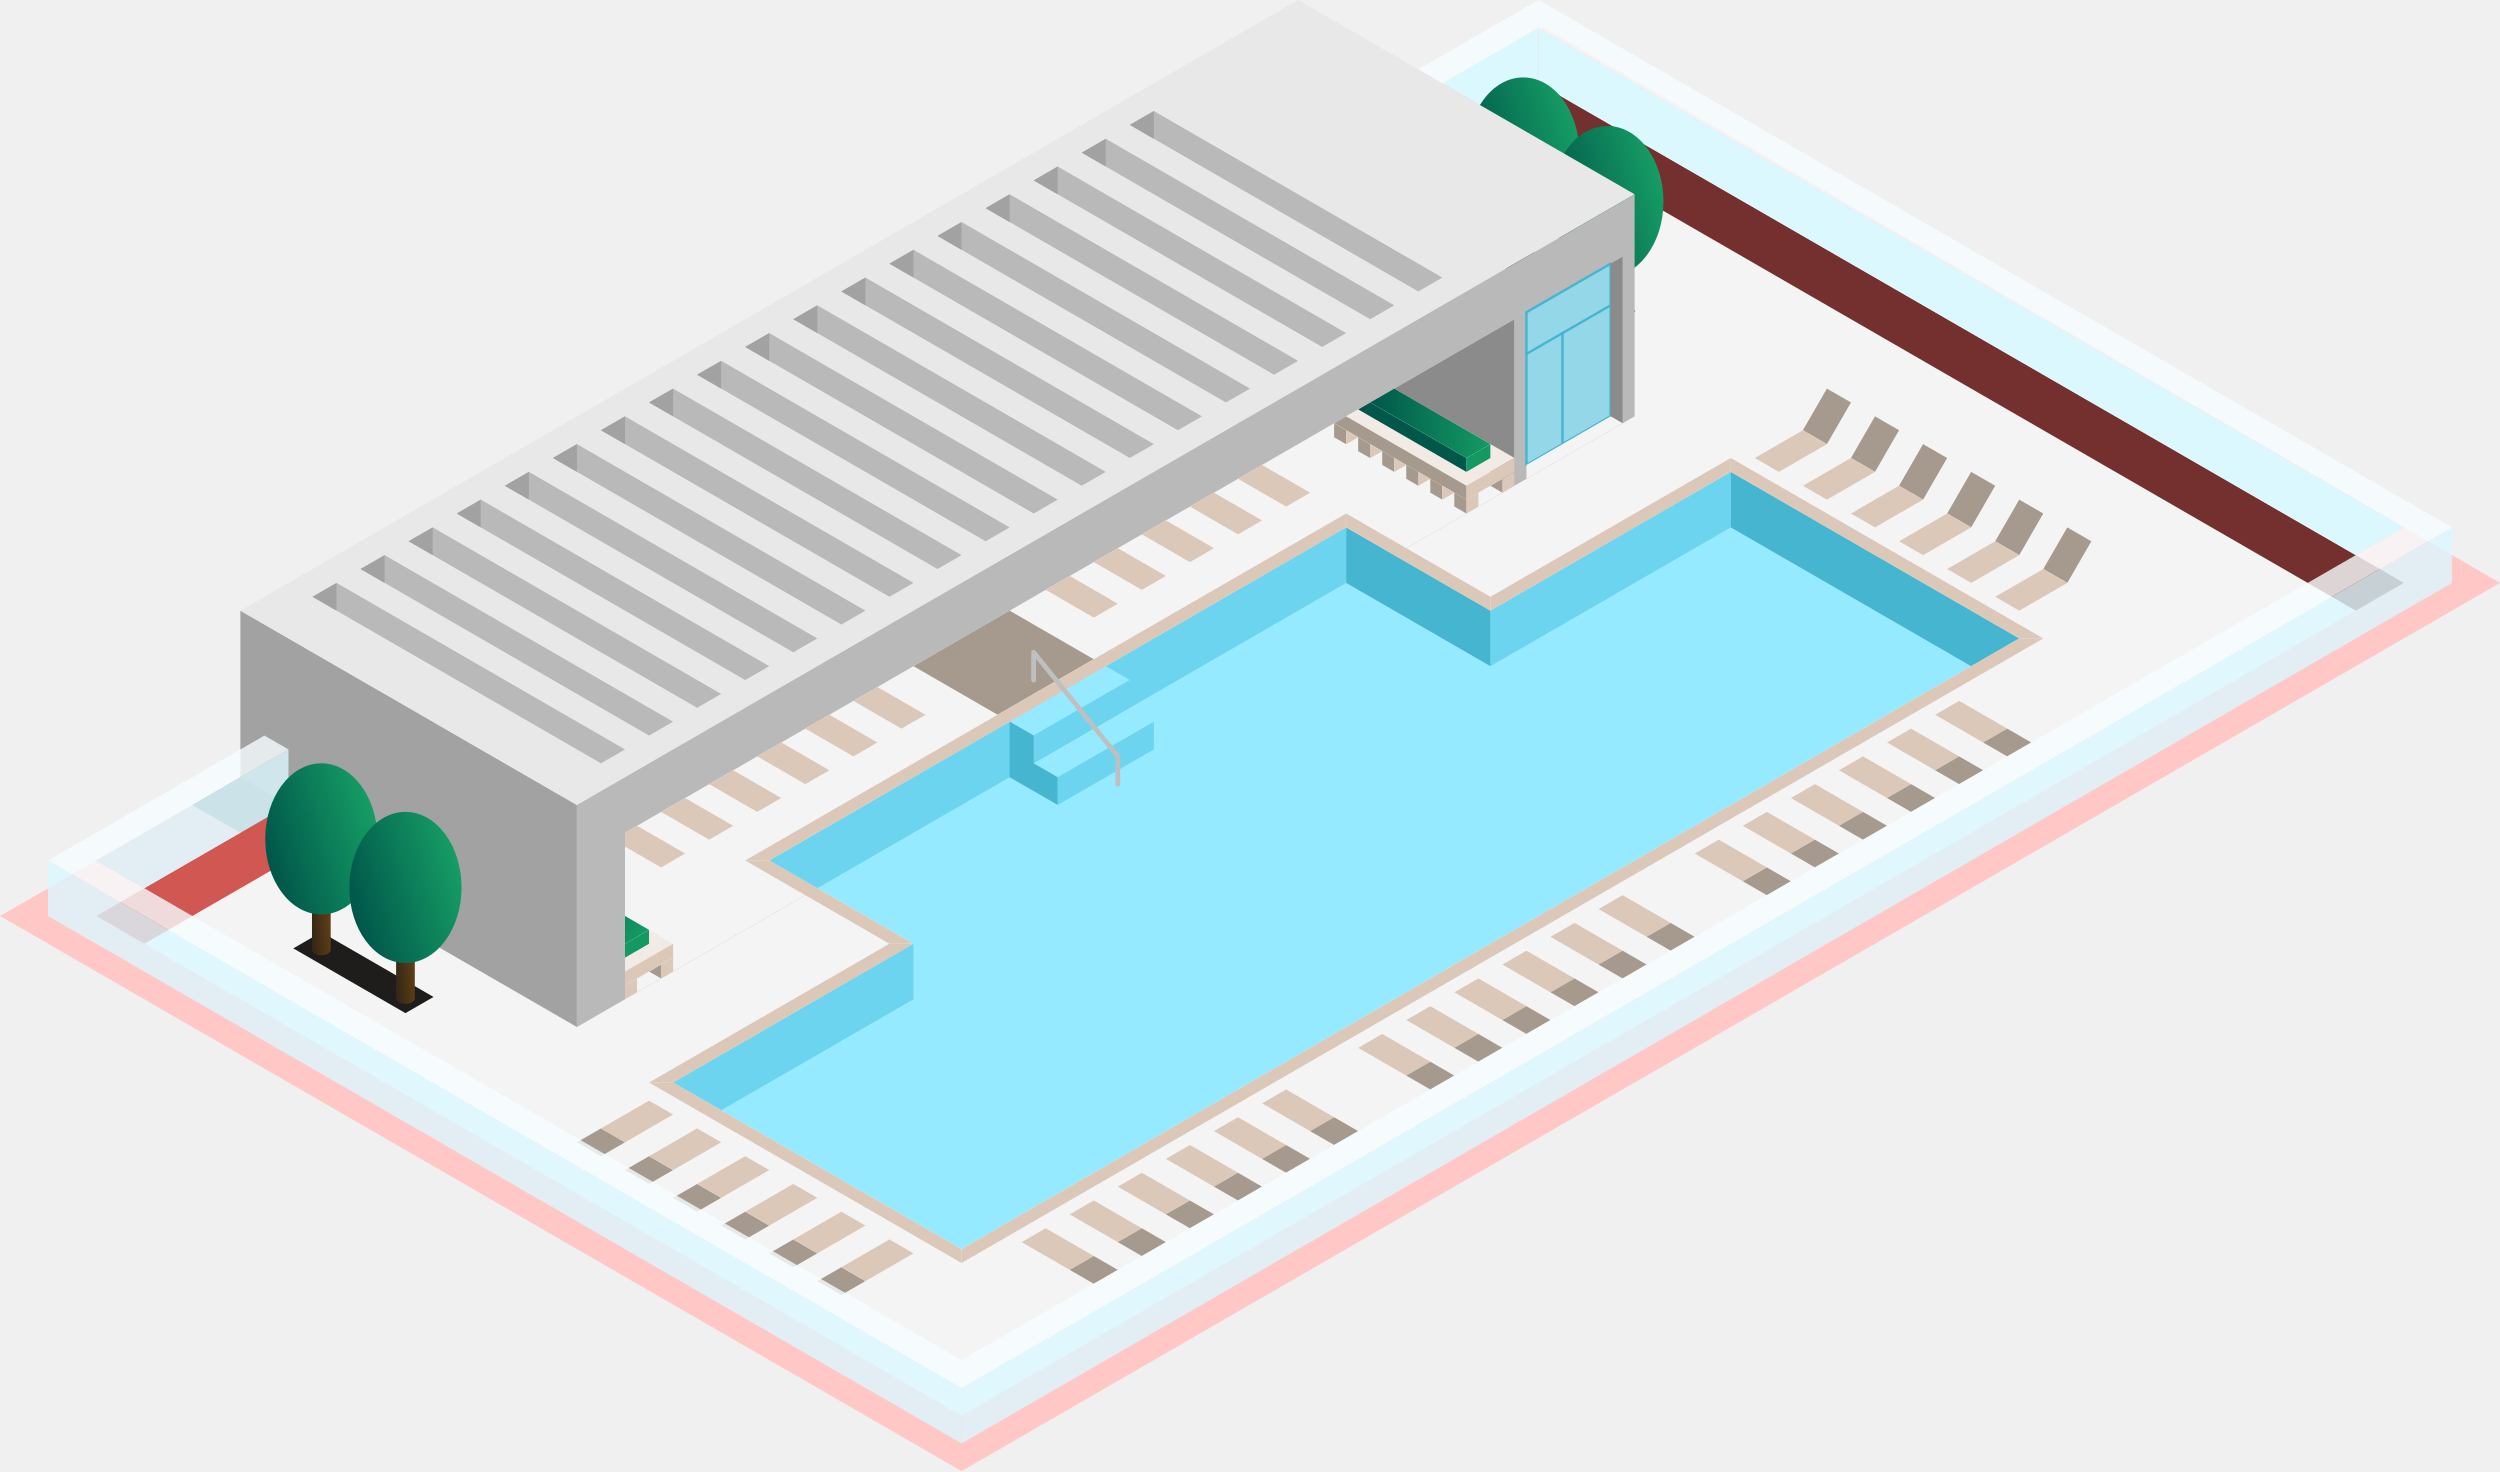
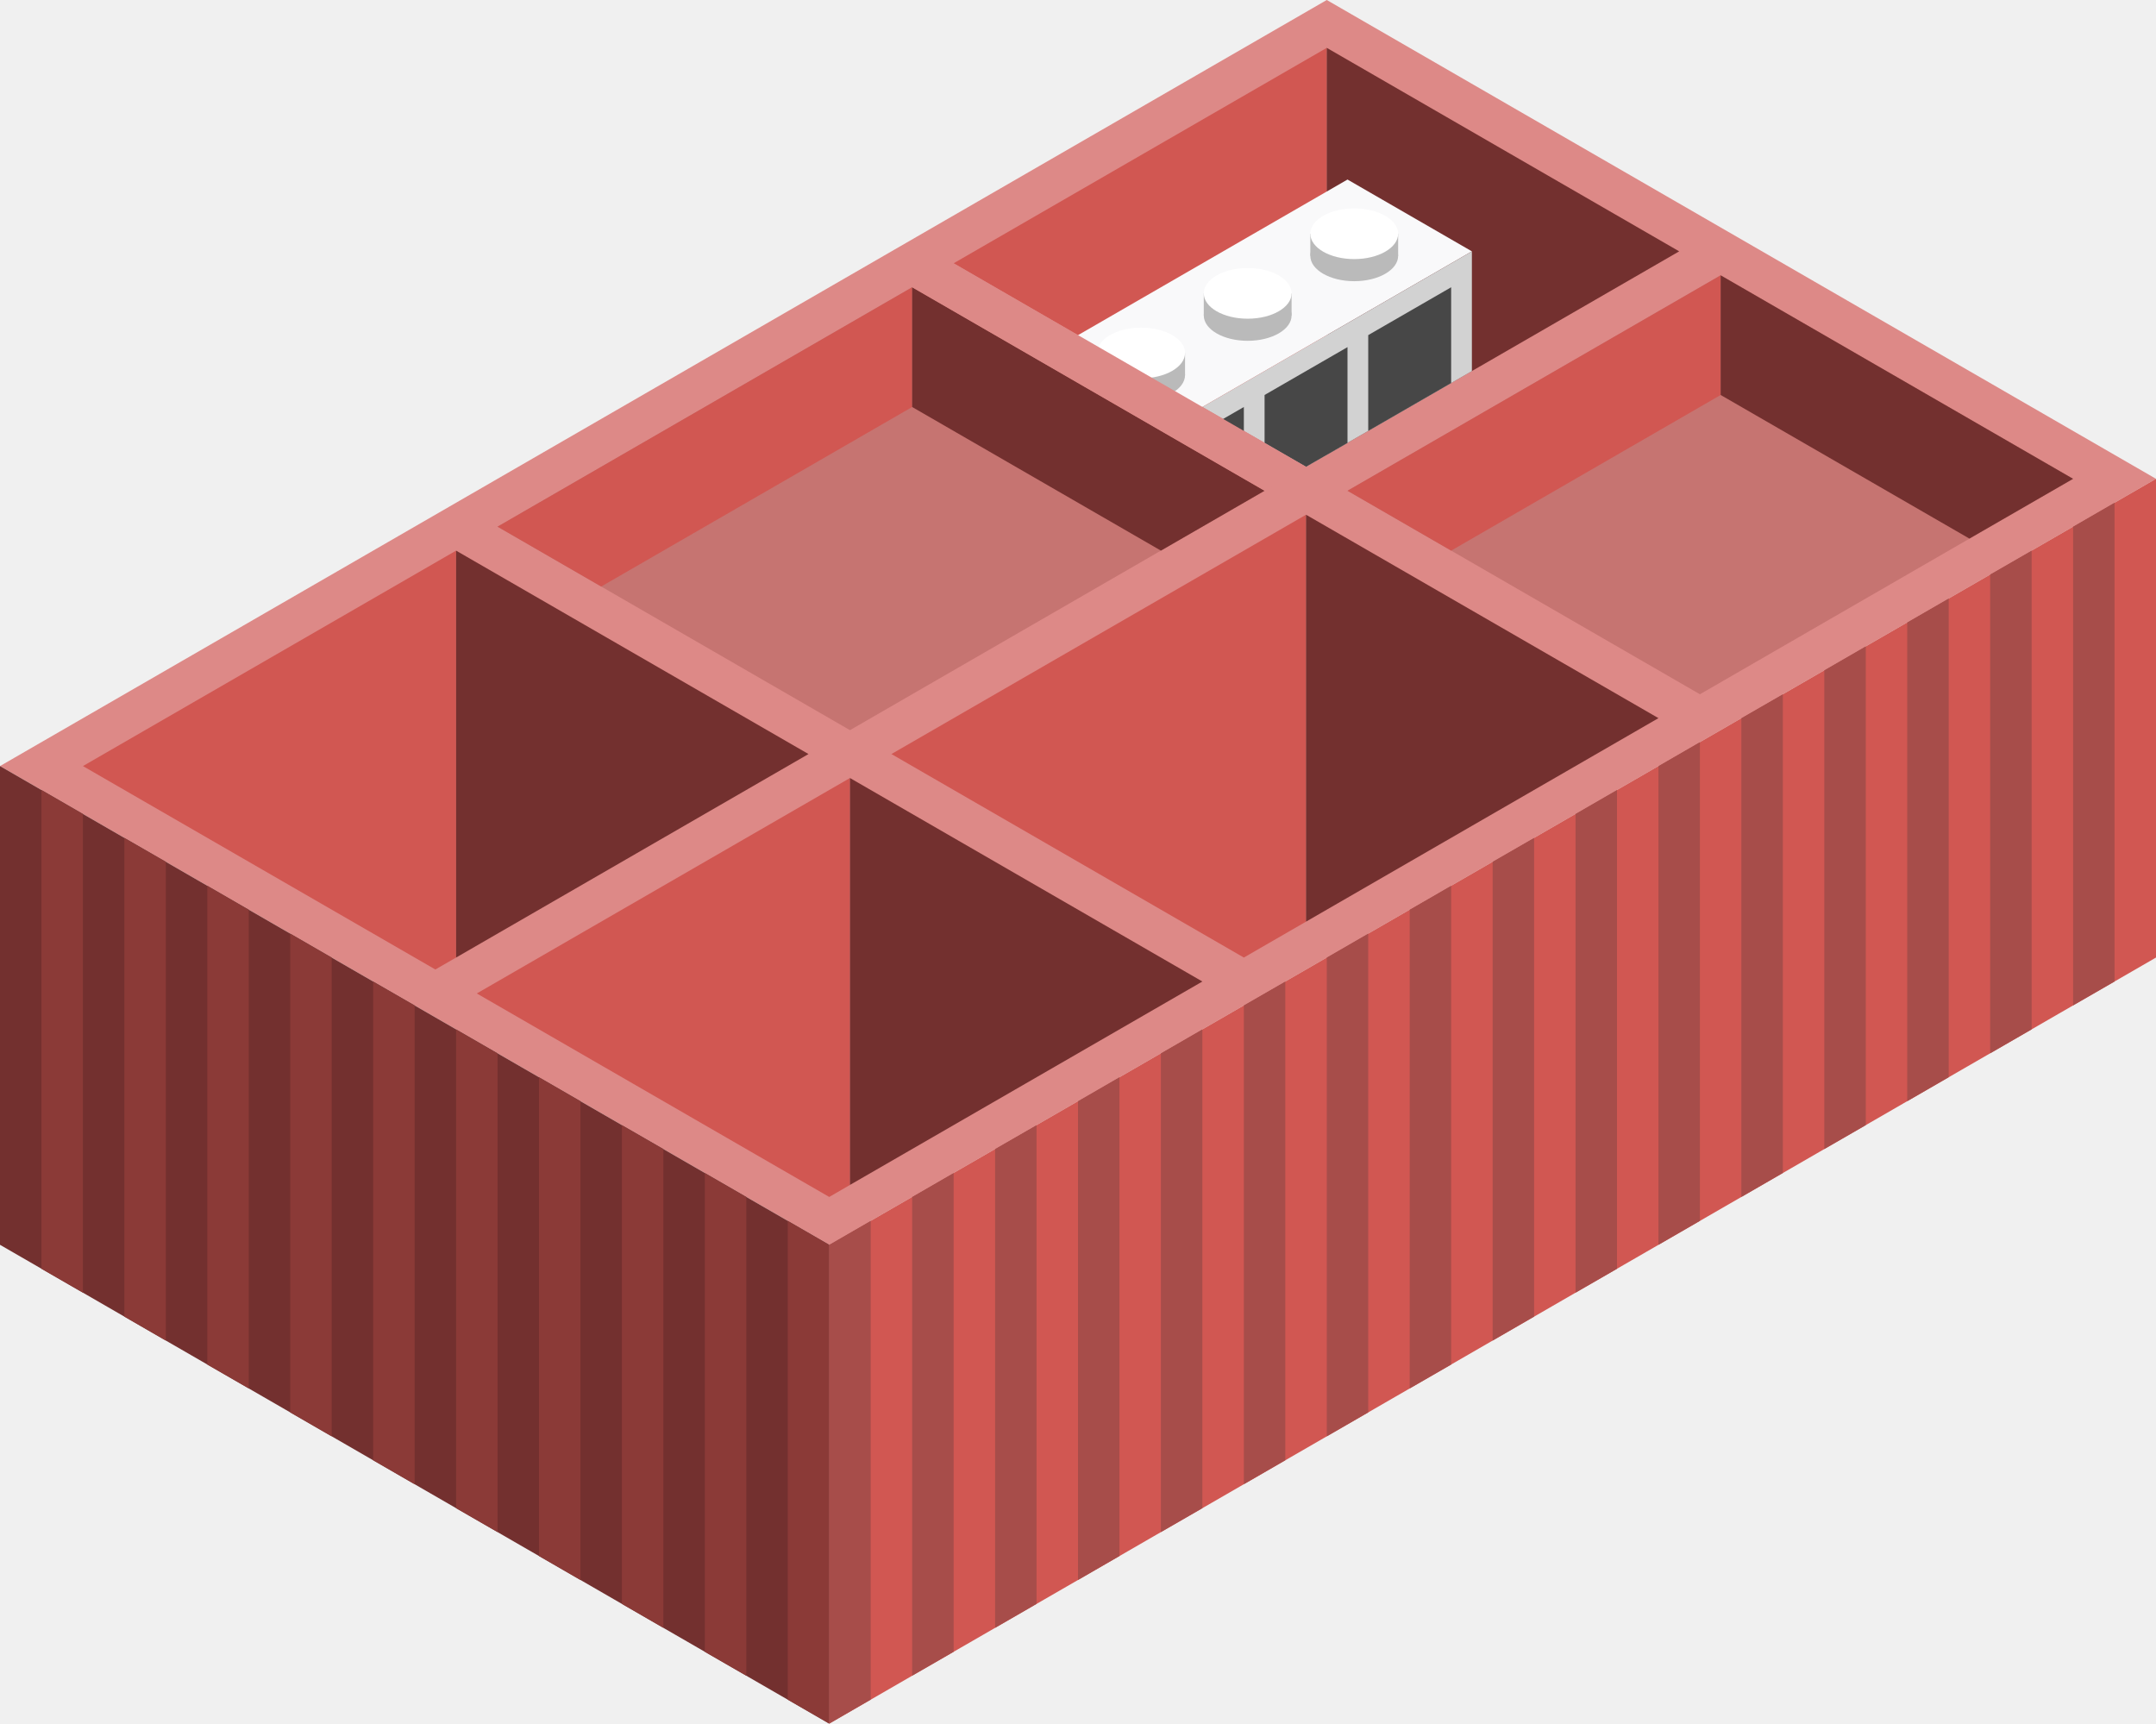
- <svg xmlns="http://www.w3.org/2000/svg" xmlns:xlink="http://www.w3.org/1999/xlink" id="Layer_1" data-name="Layer 1" viewBox="0 0 260 152.998">
+ <svg xmlns="http://www.w3.org/2000/svg" id="Layer_1" data-name="Layer 1" viewBox="0 0 260 207.85">
  <defs>
    <style>
-       .top-light {
-         fill: #ffc8c6;
+       .top-prim {
+         fill: #dd8987;
+       }
+ 
+       .exterior-L-prim {
+         fill: #73302f;
+       }
+ 
+       .exterior-R-prim {
+         fill: #d15752;
+       }
+ 
+       .top-dark {
+         fill: #c67471;
      }

      .cls-1 {
-         fill: #f4f4f4;
-       }
- 
-       .exterior-L-prim {
-         fill: #73302e;
+         fill: #f9f9fa;
      }

      .cls-2 {
-         fill: #dbf8ff;
+         fill: #d2d2d2;
      }

      .cls-3 {
-         opacity: 0.8;
+         fill: #474747;
      }

      .cls-4 {
-         fill: #f6fdff;
-       }
- 
-       .exterior-R-prim {
-         fill: #d05752;
+         fill: #bababa;
      }

      .cls-5 {
-         fill: #1e1d1c;
+         fill: #fff;
      }

-       .cls-6 {
-         fill: url(#linear-gradient);
+       .exterior-R-dark {
+         fill: #a74d4a;
      }

-       .cls-7 {
-         fill: url(#linear-gradient-2);
-       }
- 
-       .cls-8 {
-         fill: url(#linear-gradient-3);
-       }
- 
-       .cls-9 {
-         fill: url(#linear-gradient-4);
-       }
- 
-       .cls-10 {
-         fill: #a2a2a2;
-       }
- 
-       .cls-11 {
-         fill: #e8e8e8;
-       }
- 
-       .cls-12 {
-         fill: #b9b9b9;
-       }
- 
-       .cls-13 {
-         fill: #8b8b8b;
-       }
- 
-       .cls-14 {
-         fill: #96eaff;
-       }
- 
-       .cls-15 {
-         fill: #6cd4ee;
-       }
- 
-       .cls-16 {
-         fill: #46b5d0;
-       }
- 
-       .cls-17 {
-         fill: #a69a8e;
-       }
- 
-       .cls-18 {
-         fill: #dbc8b9;
-       }
- 
-       .cls-19 {
-         fill: url(#linear-gradient-5);
-       }
- 
-       .cls-20 {
-         fill: url(#linear-gradient-6);
-       }
- 
-       .cls-21 {
-         fill: url(#linear-gradient-7);
-       }
- 
-       .cls-22 {
-         fill: url(#linear-gradient-8);
-       }
- 
-       .cls-23, .cls-30 {
-         fill: none;
-       }
- 
-       .cls-23 {
-         stroke: #bfbfbf;
-         stroke-width: 0.5px;
-       }
- 
-       .cls-23, .cls-29 {
-         stroke-linecap: round;
-         stroke-linejoin: round;
-       }
- 
-       .cls-24 {
-         fill: #f2ebe5;
-       }
- 
-       .cls-25 {
-         fill: #149963;
-       }
- 
-       .cls-26 {
-         fill: #00574a;
-       }
- 
-       .cls-27 {
-         fill: url(#linear-gradient-9);
-       }
- 
-       .cls-28 {
-         fill: url(#linear-gradient-10);
-       }
- 
-       .cls-29 {
-         fill: #93d7e8;
-       }
- 
-       .cls-29, .cls-30 {
-         stroke: #46b5d0;
-         stroke-width: 0.25px;
-       }
- 
-       .cls-30 {
-         stroke-linecap: square;
-         stroke-miterlimit: 3;
+       .exterior-L-light {
+         fill: #8b3a37;
      }
    </style>
-     <linearGradient id="linear-gradient" x1="-612.12" y1="671.901" x2="-611.145" y2="672.125" gradientTransform="matrix(1.9443, 0, 0, -5.0514, 1347.593, 3419.948)" gradientUnits="userSpaceOnUse">
-       <stop offset="0" stop-color="#332716" />
-       <stop offset="1" stop-color="#603d16" />
-     </linearGradient>
-     <linearGradient id="linear-gradient-2" x1="-533.643" y1="541.864" x2="-532.717" y2="542.236" gradientTransform="matrix(11.6658, 0, 0, -15.7156, 6378.469, 8534.507)" gradientUnits="userSpaceOnUse">
-       <stop offset="0" stop-color="#00564a" />
-       <stop offset="1" stop-color="#169d65" />
-     </linearGradient>
-     <linearGradient id="linear-gradient-3" x1="-612.12" y1="671.901" x2="-611.145" y2="672.125" gradientTransform="matrix(1.9443, 0, 0, -5.0514, 1356.342, 3424.999)" xlink:href="#linear-gradient" />
-     <linearGradient id="linear-gradient-4" x1="-533.643" y1="541.864" x2="-532.717" y2="542.236" gradientTransform="matrix(11.6658, 0, 0, -15.7156, 6387.219, 8539.558)" xlink:href="#linear-gradient-2" />
-     <linearGradient id="linear-gradient-5" x1="-612.12" y1="671.901" x2="-611.145" y2="672.125" gradientTransform="matrix(1.9443, 0, 0, -5.0514, 1222.593, 3491.281)" xlink:href="#linear-gradient" />
-     <linearGradient id="linear-gradient-6" x1="-533.643" y1="541.864" x2="-532.717" y2="542.236" gradientTransform="matrix(11.6658, 0, 0, -15.7156, 6253.469, 8605.84)" xlink:href="#linear-gradient-2" />
-     <linearGradient id="linear-gradient-7" x1="-612.12" y1="671.901" x2="-611.145" y2="672.125" gradientTransform="matrix(1.9443, 0, 0, -5.0514, 1231.342, 3496.333)" xlink:href="#linear-gradient" />
-     <linearGradient id="linear-gradient-8" x1="-533.643" y1="541.864" x2="-532.717" y2="542.236" gradientTransform="matrix(11.6658, 0, 0, -15.7156, 6262.219, 8610.892)" xlink:href="#linear-gradient-2" />
-     <linearGradient id="linear-gradient-9" x1="-532.64" y1="614.526" x2="-531.64" y2="614.526" gradientTransform="matrix(12.5, 0, 0, -7.2169, 6800.5, 4478.997)" gradientUnits="userSpaceOnUse">
-       <stop offset="0" stop-color="#00574a" />
-       <stop offset="0.983" stop-color="#149963" />
-     </linearGradient>
-     <linearGradient id="linear-gradient-10" x1="-594.142" y1="817.069" x2="-590.58" y2="815.262" gradientTransform="matrix(2.5, 0, 0, -2.8867, 1543, 2451.021)" xlink:href="#linear-gradient-9" />
  </defs>
-   <g id="Pool_Roof" data-name="Pool Roof">
-     <path id="Path" class="top-light" d="M0,95.263l100,57.735L260,60.622,160.5,2.783Z" />
-     <path id="Path-2" data-name="Path" class="cls-1" d="M100,147.224,250,60.622,160,8.66,10,95.263Z" />
-     <path id="Path-3" data-name="Path" class="exterior-L-prim" d="M245,63.508,160,14.434V8.66l90,51.962Z" />
-     <path id="Path-4" data-name="Path" class="cls-2" d="M245,57.735l5-2.887L160,2.887V8.66Z" />
-     <g class="cls-3">
-       <path id="Path-5" data-name="Path" class="cls-4" d="M255,54.848,160,0V2.887l90,51.962Z" />
-     </g>
-     <path id="Path-6" data-name="Path" class="cls-2" d="M155,11.547,160,8.66V2.887L150,8.66Z" />
-     <g class="cls-3">
-       <path id="Path-7" data-name="Path" class="cls-4" d="M160,0,147.5,7.217,150,8.66l10-5.774Z" />
-     </g>
-     <path id="Path-8" data-name="Path" class="exterior-R-prim" d="M160,8.66v5.774l-5-2.887Z" />
-     <g id="Group">
-       <path id="Path-9" data-name="Path" class="cls-5" d="M155.501,27.297l11.666,6.735,2.917-1.684-11.666-6.735Z" />
-       <g id="Group-2" data-name="Group">
-         <g id="Group-3" data-name="Group">
-           <path id="Compound_Shape" data-name="Compound Shape" class="cls-6" d="M159.39,27.46h0c0,.31-.436.561-.972.561s-.972-.252-.972-.561h0V22.97H159.39v4.49Z" />
-           <ellipse id="Ellipse" class="cls-7" cx="158.418" cy="15.909" rx="5.833" ry="7.858" />
-         </g>
-         <g id="Group-4" data-name="Group">
-           <path id="Compound_Shape-2" data-name="Compound Shape" class="cls-8" d="M168.139,32.511h0c0,.31-.436.561-.972.561s-.972-.252-.972-.561h0v-4.49h1.944v4.49Z" />
-           <ellipse id="Ellipse-2" data-name="Ellipse" class="cls-9" cx="167.167" cy="20.961" rx="5.833" ry="7.858" />
-         </g>
+   <g id="Group">
+     <path id="Path" class="top-prim" d="M0,92.38,160,0,260,57.74,100,150.11Z" />
+     <path id="Path-2" data-name="Path" class="exterior-L-prim" d="M100,150.11v57.74L0,150.11V92.38Z" />
+     <path id="Path-3" data-name="Path" class="exterior-R-prim" d="M260,57.74v57.73L100,207.85V150.11Z" />
+     <path id="Path-4" data-name="Path" class="exterior-R-prim" d="M52.5,116.91l2.5-1.44V66.4L10,92.38Z" />
+     <path id="Path-5" data-name="Path" class="top-dark" d="M162.5,59.18,205,83.72l45-25.98L207.5,33.2Z" />
+     <path id="Path-6" data-name="Path" class="top-dark" d="M60,63.51l42.5,24.54,50-28.87L110,34.64Z" />
+     <path id="Path-7" data-name="Path" class="exterior-R-prim" d="M100,144.34l2.5-1.45V93.82l-45,25.98Z" />
+     <path id="Path-8" data-name="Path" class="exterior-R-prim" d="M157.5,56.29l2.5-1.44V5.77L115,31.75Z" />
+     <path id="Path-9" data-name="Path" class="exterior-R-prim" d="M175,66.4l32.5-18.77V33.2l-45,25.98Z" />
+     <path id="Path-10" data-name="Path" class="exterior-R-prim" d="M72.5,70.73,110,49.08V34.64L60,63.51Z" />
+     <path id="Path-11" data-name="Path" class="exterior-R-prim" d="M150,115.47l7.5-4.33V62.07l-50,28.86Z" />
+     <path id="Path-12" data-name="Path" class="exterior-L-prim" d="M157.5,62.07v49.07L200,86.6Z" />
+     <path id="Path-13" data-name="Path" class="exterior-L-prim" d="M55,66.4v49.07L97.5,90.93Z" />
+     <path id="Path-14" data-name="Path" class="exterior-L-prim" d="M102.5,93.82v49.07L145,118.36Z" />
+     <path id="Path-15" data-name="Path" class="exterior-L-prim" d="M160,5.77V54.85l42.5-24.54Z" />
+     <path id="Path-16" data-name="Path" class="exterior-L-prim" d="M207.5,33.2V47.63l30,17.32L250,57.74Z" />
+     <path id="Path-17" data-name="Path" class="exterior-L-prim" d="M110,34.64V49.08L140,66.4l12.5-7.22Z" />
+     <g id="Group-2" data-name="Group">
+       <path id="Path-18" data-name="Path" class="cls-1" d="M127.5,41.86l15,8.66,35-20.21-15-8.66Z" />
+       <path id="Path-19" data-name="Path" class="cls-2" d="M177.5,30.31V44.75l-20,11.54L145,49.08Z" />
+       <path id="Path-20" data-name="Path" class="cls-3" d="M145,51.96l5-2.88v5.77Z" />
+       <path id="Path-21" data-name="Path" class="cls-3" d="M152.5,53.41V47.63l10-5.77V53.41l-5,2.88Z" />
+       <path id="Path-22" data-name="Path" class="cls-3" d="M165,40.41l10-5.77V46.19l-10,5.77Z" />
+       <g id="Group-3" data-name="Group">
+         <ellipse id="Ellipse" class="cls-4" cx="137.614" cy="45.23" rx="5.295" ry="3.057" />
+         <rect id="Rectangle" class="cls-4" x="132.32" y="42.565" width="10.589" height="2.665" />
+         <ellipse id="Ellipse-2" data-name="Ellipse" class="cls-5" cx="137.614" cy="42.565" rx="5.295" ry="3.057" />
+       </g>
+       <g id="Group-4" data-name="Group">
+         <ellipse id="Ellipse-3" data-name="Ellipse" class="cls-4" cx="150.463" cy="38.041" rx="5.295" ry="3.057" />
+         <rect id="Rectangle-2" data-name="Rectangle" class="cls-4" x="145.168" y="35.376" width="10.589" height="2.665" />
+         <ellipse id="Ellipse-4" data-name="Ellipse" class="cls-5" cx="150.463" cy="35.376" rx="5.295" ry="3.057" />
+       </g>
+       <g id="Group-5" data-name="Group">
+         <ellipse id="Ellipse-5" data-name="Ellipse" class="cls-4" cx="163.312" cy="30.852" rx="5.295" ry="3.057" />
+         <rect id="Rectangle-3" data-name="Rectangle" class="cls-4" x="158.017" y="28.187" width="10.589" height="2.665" />
+         <ellipse id="Ellipse-6" data-name="Ellipse" class="cls-5" cx="163.312" cy="28.187" rx="5.295" ry="3.057" />
      </g>
    </g>
-     <path id="Path-10" data-name="Path" class="cls-10" d="M25,86.603,60,106.81V83.716L25,63.508Z" />
-     <path id="Path-11" data-name="Path" class="cls-11" d="M135,0l35,20.207L60,83.716,25,63.508Z" />
-     <path id="Path-12" data-name="Path" class="cls-12" d="M60,106.81,170,43.301V20.207L60,83.716Z" />
-     <path id="Path-13" data-name="Path" class="cls-1" d="M157.5,50.518,65,103.923v-17.32l92.5-53.405Z" />
-     <path id="Path-14" data-name="Path" class="cls-13" d="M142.5,41.858l15-8.66v17.32Z" />
-     <path id="Path-15" data-name="Path" class="cls-14" d="M80,89.489l15,8.66L70,112.583l30,17.32L210,66.395,180,49.075,155,63.508l-15-8.66Z" />
-     <path id="Path-16" data-name="Path" class="cls-15" d="M180,49.075v5.774L155,69.282V63.508Z" />
-     <path id="Path-17" data-name="Path" class="cls-16" d="M140,54.848v5.774l15,8.66V63.508Z" />
-     <path id="Path-18" data-name="Path" class="cls-15" d="M85,92.376l55-31.754V54.848L80,89.489Z" />
-     <path id="Path-19" data-name="Path" class="cls-15" d="M95,98.15v5.774L75,115.47l-5-2.887Z" />
-     <path id="Path-20" data-name="Path" class="cls-16" d="M180,54.848V49.075l30,17.32-5,2.887Z" />
-     <path id="Path-21" data-name="Path" class="exterior-R-prim" d="M30,89.489V83.716L10,95.263,15,98.15Z" />
-     <g id="Group-5" data-name="Group">
-       <path id="Path-22" data-name="Path" class="cls-17" d="M190,46.188l-2.5-1.443,2.5-4.33,2.5,1.443Z" />
-       <path id="Path-23" data-name="Path" class="cls-18" d="M185,49.075l5-2.887-2.5-1.443-5,2.887Z" />
-     </g>
-     <g id="Group-6" data-name="Group">
-       <path id="Path-24" data-name="Path" class="cls-17" d="M67.5,123.13,65,121.687l2.5-1.443,2.5,1.443Z" />
-       <path id="Path-25" data-name="Path" class="cls-18" d="M72.5,117.357l-5,2.887,2.5,1.443L75,118.8Z" />
-     </g>
-     <g id="Group-7" data-name="Group">
-       <path id="Path-26" data-name="Path" class="cls-17" d="M82.5,131.791,80,130.347l2.5-1.443,2.5,1.443Z" />
-       <path id="Path-27" data-name="Path" class="cls-18" d="M87.5,126.017l-5,2.887,2.5,1.443,5-2.887Z" />
-     </g>
-     <g id="Group-8" data-name="Group">
-       <path id="Path-28" data-name="Path" class="cls-17" d="M72.5,126.017,70,124.574l2.5-1.443,2.5,1.443Z" />
-       <path id="Path-29" data-name="Path" class="cls-18" d="M77.5,120.243l-5,2.887,2.5,1.443,5-2.887Z" />
-     </g>
-     <g id="Group-9" data-name="Group">
-       <path id="Path-30" data-name="Path" class="cls-17" d="M87.5,134.677,85,133.234l2.5-1.443,2.5,1.443Z" />
-       <path id="Path-31" data-name="Path" class="cls-18" d="M92.5,128.904l-5,2.887,2.5,1.443,5-2.887Z" />
-     </g>
-     <g id="Group-10" data-name="Group">
-       <path id="Path-32" data-name="Path" class="cls-17" d="M62.5,117.357,65,118.8l-2.5,1.443L60,118.8Z" />
-       <path id="Path-33" data-name="Path" class="cls-18" d="M70,115.913,65,118.8l-2.5-1.443,5-2.887Z" />
-     </g>
-     <g id="Group-11" data-name="Group">
-       <path id="Path-34" data-name="Path" class="cls-17" d="M77.5,126.017,80,127.46l-2.5,1.443L75,127.46Z" />
-       <path id="Path-35" data-name="Path" class="cls-18" d="M85,124.574,80,127.46l-2.5-1.443,5-2.887Z" />
-     </g>
-     <g id="Group-12" data-name="Group">
-       <path id="Path-36" data-name="Path" class="cls-17" d="M205,54.848l-2.5-1.443,2.5-4.33,2.5,1.443Z" />
-       <path id="Path-37" data-name="Path" class="cls-18" d="M200,57.735l5-2.887-2.5-1.443-5,2.887Z" />
-     </g>
-     <g id="Group-13" data-name="Group">
-       <path id="Path-38" data-name="Path" class="cls-17" d="M195,49.075l-2.5-1.443,2.5-4.33,2.5,1.443Z" />
-       <path id="Path-39" data-name="Path" class="cls-18" d="M190,51.962l5-2.887-2.5-1.443-5,2.887Z" />
-     </g>
-     <g id="Group-14" data-name="Group">
-       <path id="Path-40" data-name="Path" class="cls-17" d="M210,57.735l-2.5-1.443,2.5-4.33,2.5,1.443Z" />
-       <path id="Path-41" data-name="Path" class="cls-18" d="M205,60.622l5-2.887-2.5-1.443-5,2.887Z" />
-     </g>
-     <g id="Group-15" data-name="Group">
-       <path id="Path-42" data-name="Path" class="cls-17" d="M200,51.962l-2.5-1.443,2.5-4.33,2.5,1.443Z" />
-       <path id="Path-43" data-name="Path" class="cls-18" d="M195,54.848l5-2.887-2.5-1.443-5,2.887Z" />
-     </g>
-     <g id="Group-16" data-name="Group">
-       <path id="Path-44" data-name="Path" class="cls-17" d="M215,60.622l-2.5-1.443,2.5-4.33,2.5,1.443Z" />
-       <path id="Path-45" data-name="Path" class="cls-18" d="M210,63.508l5-2.887-2.5-1.443-5,2.887Z" />
-     </g>
-     <path id="Path-46" data-name="Path" class="cls-14" d="M105,75.055l2.5,1.443,10-5.774L115,69.282Z" />
-     <path id="Path-47" data-name="Path" class="cls-14" d="M107.5,79.386,110,80.829l10-5.774-2.5-1.443Z" />
-     <path id="Path-48" data-name="Path" class="cls-15" d="M107.5,79.386V76.499l10-5.774v2.887Z" />
-     <path id="Path-49" data-name="Path" class="cls-15" d="M110,80.829v2.887l10-5.774V75.055Z" />
-     <path id="Path-50" data-name="Path" class="cls-16" d="M105,80.829l5,2.887V80.829l-2.5-1.443V76.499L105,75.055Z" />
-     <path id="Path-51" data-name="Path" class="cls-13" d="M25,86.603l5-2.887L25,80.829l-5,2.887Z" />
-     <g id="Group-17" data-name="Group">
-       <g id="Group-18" data-name="Group">
-         <path id="Path-52" data-name="Path" class="cls-18" d="M106.25,129.182l5,2.887,2.5-1.443-5-2.887Z" />
-         <path id="Path-53" data-name="Path" class="cls-17" d="M113.75,133.512l2.5-1.443-2.5-1.443-2.5,1.443Z" />
-       </g>
-       <g id="Group-19" data-name="Group">
-         <path id="Path-54" data-name="Path" class="cls-18" d="M121.25,120.522l5,2.887,2.5-1.443-5-2.887Z" />
-         <path id="Path-55" data-name="Path" class="cls-17" d="M128.75,124.852l2.5-1.443-2.5-1.443-2.5,1.443Z" />
-       </g>
-       <g id="Group-20" data-name="Group">
-         <g id="Group-21" data-name="Group">
-           <path id="Path-56" data-name="Path" class="cls-18" d="M111.25,126.295l5,2.887,2.5-1.443-5-2.887Z" />
-           <path id="Path-57" data-name="Path" class="cls-17" d="M118.75,130.625l2.5-1.443-2.5-1.443-2.5,1.443Z" />
-         </g>
-       </g>
-       <g id="Group-22" data-name="Group">
-         <g id="Group-23" data-name="Group">
-           <path id="Path-58" data-name="Path" class="cls-18" d="M126.25,117.635l5,2.887,2.5-1.443-5-2.887Z" />
-           <path id="Path-59" data-name="Path" class="cls-17" d="M133.75,121.965l2.5-1.443-2.5-1.443-2.5,1.443Z" />
-         </g>
-       </g>
-       <g id="Group-24" data-name="Group">
-         <g id="Group-25" data-name="Group">
-           <path id="Path-60" data-name="Path" class="cls-18" d="M116.25,123.409l5,2.887,2.5-1.443-5-2.887Z" />
-           <path id="Path-61" data-name="Path" class="cls-17" d="M123.75,127.739l2.5-1.443-2.5-1.443-2.5,1.443Z" />
-         </g>
-       </g>
-       <g id="Group-26" data-name="Group">
-         <g id="Group-27" data-name="Group">
-           <path id="Path-62" data-name="Path" class="cls-18" d="M131.25,114.748l5,2.887,2.5-1.443-5-2.887Z" />
-           <path id="Path-63" data-name="Path" class="cls-17" d="M138.75,119.079l2.5-1.443-2.5-1.443-2.5,1.443Z" />
-         </g>
-       </g>
-     </g>
-     <g id="Group-28" data-name="Group">
-       <g id="Group-29" data-name="Group">
-         <path id="Path-64" data-name="Path" class="cls-18" d="M96.25,74.334l-5-2.887L88.75,72.89l5,2.887Z" />
-       </g>
-       <g id="Group-30" data-name="Group">
-         <path id="Path-65" data-name="Path" class="cls-18" d="M81.25,82.994l-5-2.887-2.5,1.443,5,2.887Z" />
-       </g>
-       <g id="Group-31" data-name="Group">
-         <g id="Group-32" data-name="Group">
-           <path id="Path-66" data-name="Path" class="cls-18" d="M91.25,77.221l-5-2.887-2.5,1.443,5,2.887Z" />
-         </g>
-       </g>
-       <g id="Group-33" data-name="Group">
-         <g id="Group-34" data-name="Group">
-           <path id="Path-67" data-name="Path" class="cls-18" d="M76.25,85.881l-5-2.887-2.5,1.443,5,2.887Z" />
-         </g>
-       </g>
-       <g id="Group-35" data-name="Group">
-         <g id="Group-36" data-name="Group">
-           <path id="Path-68" data-name="Path" class="cls-18" d="M86.25,80.107l-5-2.887-2.5,1.443,5,2.887Z" />
-         </g>
-       </g>
-       <g id="Group-37" data-name="Group">
-         <g id="Group-38" data-name="Group">
-           <path id="Path-69" data-name="Path" class="cls-18" d="M71.25,88.768l-5-2.887L65,86.603v1.443l3.75,2.165Z" />
-         </g>
-       </g>
-     </g>
-     <g id="Group-39" data-name="Group">
-       <g id="Group-40" data-name="Group">
-         <path id="Path-70" data-name="Path" class="cls-18" d="M126.25,57.013l-5-2.887-2.5,1.443,5,2.887Z" />
-       </g>
-       <g id="Group-41" data-name="Group">
-         <g id="Group-42" data-name="Group">
-           <path id="Path-71" data-name="Path" class="cls-18" d="M136.25,51.24l-5-2.887-2.5,1.443,5,2.887Z" />
-         </g>
-       </g>
-       <g id="Group-43" data-name="Group">
-         <g id="Group-44" data-name="Group">
-           <path id="Path-72" data-name="Path" class="cls-18" d="M121.25,59.9l-5-2.887-2.5,1.443,5,2.887Z" />
-         </g>
-       </g>
-       <g id="Group-45" data-name="Group">
-         <g id="Group-46" data-name="Group">
-           <path id="Path-73" data-name="Path" class="cls-18" d="M131.25,54.127l-5-2.887-2.5,1.443,5,2.887Z" />
-         </g>
-       </g>
-       <g id="Group-47" data-name="Group">
-         <g id="Group-48" data-name="Group">
-           <path id="Path-74" data-name="Path" class="cls-18" d="M116.25,62.787l-5-2.887-2.5,1.443,5,2.887Z" />
-         </g>
-       </g>
-     </g>
-     <g id="Group-49" data-name="Group">
-       <g id="Group-50" data-name="Group">
-         <path id="Path-75" data-name="Path" class="cls-18" d="M166.25,94.541l5,2.887,2.5-1.443-5-2.887Z" />
-         <path id="Path-76" data-name="Path" class="cls-17" d="M173.75,98.871l2.5-1.443-2.5-1.443-2.5,1.443Z" />
-       </g>
-       <g id="Group-51" data-name="Group">
-         <path id="Path-77" data-name="Path" class="cls-18" d="M151.25,103.201l5,2.887,2.5-1.443-5-2.887Z" />
-         <path id="Path-78" data-name="Path" class="cls-17" d="M158.75,107.531l2.5-1.443-2.5-1.443-2.5,1.443Z" />
-       </g>
-       <g id="Group-52" data-name="Group">
-         <g id="Group-53" data-name="Group">
-           <path id="Path-79" data-name="Path" class="cls-18" d="M141.25,108.975l5,2.887,2.5-1.443-5-2.887Z" />
-           <path id="Path-80" data-name="Path" class="cls-17" d="M148.75,113.305l2.5-1.443-2.5-1.443-2.5,1.443Z" />
-         </g>
-       </g>
-       <g id="Group-54" data-name="Group">
-         <g id="Group-55" data-name="Group">
-           <path id="Path-81" data-name="Path" class="cls-18" d="M156.25,100.315l5,2.887,2.5-1.443-5-2.887Z" />
-           <path id="Path-82" data-name="Path" class="cls-17" d="M163.75,104.645l2.5-1.443-2.5-1.443-2.5,1.443Z" />
-         </g>
-       </g>
-       <g id="Group-56" data-name="Group">
-         <g id="Group-57" data-name="Group">
-           <path id="Path-83" data-name="Path" class="cls-18" d="M146.25,106.088l5,2.887,2.5-1.443-5-2.887Z" />
-           <path id="Path-84" data-name="Path" class="cls-17" d="M153.75,110.418l2.5-1.443-2.5-1.443-2.5,1.443Z" />
-         </g>
-       </g>
-       <g id="Group-58" data-name="Group">
-         <g id="Group-59" data-name="Group">
-           <path id="Path-85" data-name="Path" class="cls-18" d="M161.25,97.428l5,2.887,2.5-1.443-5-2.887Z" />
-           <path id="Path-86" data-name="Path" class="cls-17" d="M168.75,101.758l2.5-1.443-2.5-1.443-2.5,1.443Z" />
-         </g>
-       </g>
-     </g>
-     <g id="Group-60" data-name="Group">
-       <g id="Group-61" data-name="Group">
-         <path id="Path-87" data-name="Path" class="cls-18" d="M196.25,77.221l5,2.887,2.5-1.443-5-2.887Z" />
-         <path id="Path-88" data-name="Path" class="cls-17" d="M203.75,81.551l2.5-1.443-2.5-1.443-2.5,1.443Z" />
-       </g>
-       <g id="Group-62" data-name="Group">
-         <path id="Path-89" data-name="Path" class="cls-18" d="M181.25,85.881l5,2.887,2.5-1.443-5-2.887Z" />
-         <path id="Path-90" data-name="Path" class="cls-17" d="M188.75,90.211l2.5-1.443-2.5-1.443-2.5,1.443Z" />
-       </g>
-       <g id="Group-63" data-name="Group">
-         <g id="Group-64" data-name="Group">
-           <path id="Path-91" data-name="Path" class="cls-18" d="M201.25,74.334l5,2.887,2.5-1.443-5-2.887Z" />
-           <path id="Path-92" data-name="Path" class="cls-17" d="M208.75,78.664l2.5-1.443-2.5-1.443-2.5,1.443Z" />
-         </g>
-       </g>
-       <g id="Group-65" data-name="Group">
-         <g id="Group-66" data-name="Group">
-           <path id="Path-93" data-name="Path" class="cls-18" d="M186.25,82.994l5,2.887,2.5-1.443-5-2.887Z" />
-           <path id="Path-94" data-name="Path" class="cls-17" d="M193.75,87.324l2.5-1.443-2.5-1.443-2.5,1.443Z" />
-         </g>
-       </g>
-       <g id="Group-67" data-name="Group">
-         <g id="Group-68" data-name="Group">
-           <path id="Path-95" data-name="Path" class="cls-18" d="M176.25,88.768l5,2.887,2.5-1.443-5-2.887Z" />
-           <path id="Path-96" data-name="Path" class="cls-17" d="M183.75,93.098l2.5-1.443-2.5-1.443-2.5,1.443Z" />
-         </g>
-       </g>
-       <g id="Group-69" data-name="Group">
-         <g id="Group-70" data-name="Group">
-           <path id="Path-97" data-name="Path" class="cls-18" d="M191.25,80.107l5,2.887,2.5-1.443-5-2.887Z" />
-           <path id="Path-98" data-name="Path" class="cls-17" d="M198.75,84.437l2.5-1.443-2.5-1.443-2.5,1.443Z" />
-         </g>
-       </g>
-     </g>
-     <g class="cls-3">
-       <path id="Path-99" data-name="Path" class="cls-2" d="M100,150.111,255,60.622V54.848L100,144.338Z" />
-     </g>
-     <g class="cls-3">
-       <path id="Path-100" data-name="Path" class="cls-4" d="M250,54.848h5L100,144.338v-2.887Z" />
-     </g>
-     <g class="cls-3">
-       <path id="Path-101" data-name="Path" class="cls-2" d="M5,95.263V89.489l95,54.848v5.774Z" />
-     </g>
-     <path id="Path-102" data-name="Path" class="cls-17" d="M103.75,74.334,95,69.282l10-5.774,8.75,5.052Z" />
-     <g class="cls-3">
-       <path id="Path-103" data-name="Path" class="cls-4" d="M100,141.451,10,89.489H5l95,54.848Z" />
-     </g>
-     <g class="cls-3">
-       <path id="Path-104" data-name="Path" class="cls-2" d="M30,83.716V77.942L10,89.489l5,2.887" />
-     </g>
-     <g class="cls-3">
-       <path id="Path-105" data-name="Path" class="cls-4" d="M5,89.489l22.5-12.99L30,77.942,10,89.489Z" />
-     </g>
-     <g id="Group-71" data-name="Group">
-       <path id="Path-106" data-name="Path" class="cls-5" d="M30.501,98.631l11.666,6.735,2.917-1.684L33.418,96.947Z" />
-       <g id="Group-72" data-name="Group">
-         <g id="Group-73" data-name="Group">
-           <path id="Compound_Shape-3" data-name="Compound Shape" class="cls-19" d="M34.39,98.793h0c0,.31-.436.561-.972.561s-.972-.252-.972-.561h0v-4.49H34.39v4.49Z" />
-           <ellipse id="Ellipse-3" data-name="Ellipse" class="cls-20" cx="33.418" cy="87.243" rx="5.833" ry="7.858" />
-         </g>
-         <g id="Group-74" data-name="Group">
-           <path id="Compound_Shape-4" data-name="Compound Shape" class="cls-21" d="M43.139,103.845h0c0,.31-.436.561-.972.561s-.972-.252-.972-.561h0v-4.49h1.944v4.49Z" />
-           <ellipse id="Ellipse-4" data-name="Ellipse" class="cls-22" cx="42.167" cy="92.295" rx="5.833" ry="7.858" />
-         </g>
-       </g>
-     </g>
-     <g id="Group-75" data-name="Group">
-       <path id="Path-107" data-name="Path" class="cls-18" d="M100,131.347v-1.443L210,66.395h2.5Z" />
-       <path id="Path-108" data-name="Path" class="cls-18" d="M70,112.583H67.5L100,131.347v-1.443Z" />
-       <path id="Path-109" data-name="Path" class="cls-18" d="M180,49.075V47.631l32.5,18.764H210Z" />
-       <path id="Path-110" data-name="Path" class="cls-18" d="M67.5,112.583,92.5,98.15H95L70,112.583Z" />
-       <path id="Path-111" data-name="Path" class="cls-18" d="M80,89.489H77.5l15,8.66H95Z" />
-       <path id="Path-112" data-name="Path" class="cls-18" d="M155,63.508V62.065l25-14.434v1.443Z" />
-       <path id="Path-113" data-name="Path" class="cls-18" d="M77.5,89.489,140,53.405v1.443L80,89.489Z" />
-       <path id="Path-114" data-name="Path" class="cls-18" d="M155,62.065l-15-8.66v1.443l15,8.66Z" />
-     </g>
-     <path id="Path-115" data-name="Path" class="cls-23" d="M116.25,81.551V78.664L107.5,67.839v2.887" />
-     <g id="Group-76" data-name="Group">
-       <path id="Path-116" data-name="Path" class="cls-18" d="M157.5,50.518V49.075l-1.25.722V51.24Z" />
-       <path id="Path-117" data-name="Path" class="cls-17" d="M156.25,49.796h0V51.24L155,50.518Z" />
-       <path id="Path-118" data-name="Path" class="cls-24" d="M152.5,50.518l5-2.887L145,40.414l-5,2.887Z" />
-       <path id="Path-119" data-name="Path" class="cls-18" d="M157.5,49.075V47.631l-5,2.887v1.443Z" />
-       <path id="Path-120" data-name="Path" class="cls-17" d="M140,43.301l-1.25.722,13.75,7.939V50.518Z" />
-       <path id="Path-121" data-name="Path" class="cls-18" d="M153.75,52.683V51.24l-1.25.722v1.443Z" />
-       <path id="Path-122" data-name="Path" class="cls-18" d="M148.75,49.796l-1.25-.722v1.443Z" />
-       <path id="Path-123" data-name="Path" class="cls-18" d="M143.75,46.922,142.5,46.2v1.443Z" />
-       <path id="Path-124" data-name="Path" class="cls-17" d="M148.75,51.24l1.25.722V50.518l-1.25-.722Z" />
-       <path id="Path-125" data-name="Path" class="cls-17" d="M143.75,48.353l1.25.722V47.631l-1.25-.722Z" />
-       <path id="Path-126" data-name="Path" class="cls-17" d="M138.75,45.479,140,46.2V44.757l-1.25-.722Z" />
-       <path id="Path-127" data-name="Path" class="cls-18" d="M151.25,51.24l-1.25.722V50.518Z" />
-       <path id="Path-128" data-name="Path" class="cls-18" d="M146.25,48.353l-1.25.722V47.631Z" />
-       <path id="Path-129" data-name="Path" class="cls-18" d="M141.25,45.479,140,46.2V44.757Z" />
-       <path id="Path-130" data-name="Path" class="cls-17" d="M152.5,53.405l-1.25-.722V51.24l1.25.722Z" />
-       <path id="Path-131" data-name="Path" class="cls-17" d="M147.5,50.518l-1.25-.722V48.353l1.25.722Z" />
-       <path id="Path-132" data-name="Path" class="cls-17" d="M142.5,47.644l-1.25-.722V45.479l1.25.722Z" />
-       <path id="Path-133" data-name="Path" class="cls-25" d="M152.5,49.075V47.631L155,46.188v1.443Z" />
-       <path id="Path-134" data-name="Path" class="cls-26" d="M141.25,42.58l1.25-.722,10,5.774v1.443Z" />
-       <path id="Path-135" data-name="Path" class="cls-27" d="M155,46.188l-10-5.774-2.5,1.443,10,5.774Z" />
-     </g>
-     <g id="Group-77" data-name="Group">
-       <path id="Path-136" data-name="Path" class="cls-18" d="M70,101.036V99.593l-1.25.722v1.443Z" />
-       <path id="Path-137" data-name="Path" class="cls-17" d="M68.75,100.315h0v1.443l-1.25-.722Z" />
-       <path id="Path-138" data-name="Path" class="cls-24" d="M65,101.036,70,98.15l-5-2.887v5.774Z" />
-       <path id="Path-139" data-name="Path" class="cls-18" d="M70,99.593V98.15l-5,2.887V102.48Z" />
-       <path id="Path-140" data-name="Path" class="cls-18" d="M66.25,103.201V101.758L65,102.48v1.443Z" />
-       <path id="Path-141" data-name="Path" class="cls-25" d="M65,99.593V98.15l2.5-1.443V98.15Z" />
-       <path id="Path-142" data-name="Path" class="cls-28" d="M67.5,96.706,65,95.263V98.15h0Z" />
-     </g>
-     <g id="Group-78" data-name="Group">
-       <path id="Path-143" data-name="Path" class="cls-12" d="M32.5,62.065l30,17.32L65,77.942,35,60.622Z" />
-       <path id="Path-144" data-name="Path" class="cls-10" d="M35,63.508V60.622l-2.5,1.443Z" />
-     </g>
-     <g id="Group-79" data-name="Group">
-       <path id="Path-145" data-name="Path" class="cls-12" d="M72.5,38.971l30,17.32,2.5-1.443-30-17.32Z" />
-       <path id="Path-146" data-name="Path" class="cls-10" d="M75,40.414V37.528l-2.5,1.443Z" />
-     </g>
-     <g id="Group-80" data-name="Group">
-       <path id="Path-147" data-name="Path" class="cls-12" d="M52.5,50.518l30,17.32L85,66.395,55,49.075Z" />
-       <path id="Path-148" data-name="Path" class="cls-10" d="M55,51.962V49.075l-2.5,1.443Z" />
-     </g>
-     <g id="Group-81" data-name="Group">
-       <path id="Path-149" data-name="Path" class="cls-12" d="M92.5,27.424l30,17.32,2.5-1.443L95,25.981Z" />
-       <path id="Path-150" data-name="Path" class="cls-10" d="M95,28.867V25.981l-2.5,1.443Z" />
-     </g>
-     <g id="Group-82" data-name="Group">
-       <path id="Path-151" data-name="Path" class="cls-12" d="M42.5,56.292l30,17.32L75,72.169,45,54.848Z" />
-       <path id="Path-152" data-name="Path" class="cls-10" d="M45,57.735V54.848l-2.5,1.443Z" />
-     </g>
-     <g id="Group-83" data-name="Group">
-       <path id="Path-153" data-name="Path" class="cls-12" d="M82.5,33.198l30,17.32,2.5-1.443L85,31.754Z" />
-       <path id="Path-154" data-name="Path" class="cls-10" d="M85,34.641V31.754l-2.5,1.443Z" />
-     </g>
-     <g id="Group-84" data-name="Group">
-       <path id="Path-155" data-name="Path" class="cls-12" d="M62.5,44.745l30,17.32L95,60.622,65,43.301Z" />
-       <path id="Path-156" data-name="Path" class="cls-10" d="M65,46.188V43.301l-2.5,1.443Z" />
-     </g>
-     <g id="Group-85" data-name="Group">
-       <path id="Path-157" data-name="Path" class="cls-12" d="M102.5,21.651l30,17.32,2.5-1.443L105,20.207Z" />
-       <path id="Path-158" data-name="Path" class="cls-10" d="M105,23.094V20.207l-2.5,1.443Z" />
-     </g>
-     <g id="Group-86" data-name="Group">
-       <path id="Path-159" data-name="Path" class="cls-12" d="M107.5,18.764l30,17.32L140,34.641l-30-17.32Z" />
-       <path id="Path-160" data-name="Path" class="cls-10" d="M110,20.207V17.32l-2.5,1.443Z" />
-     </g>
-     <g id="Group-87" data-name="Group">
-       <path id="Path-161" data-name="Path" class="cls-12" d="M117.5,12.99l30,17.32,2.5-1.443-30-17.32Z" />
-       <path id="Path-162" data-name="Path" class="cls-10" d="M120,14.434V11.547L117.5,12.99Z" />
-     </g>
-     <g id="Group-88" data-name="Group">
-       <path id="Path-163" data-name="Path" class="cls-12" d="M112.5,15.877l30,17.32,2.5-1.443L115,14.434Z" />
-       <path id="Path-164" data-name="Path" class="cls-10" d="M115,17.32V14.434l-2.5,1.443Z" />
-     </g>
-     <g id="Group-89" data-name="Group">
-       <path id="Path-165" data-name="Path" class="cls-12" d="M37.5,59.178l30,17.32L70,75.055,40,57.735Z" />
-       <path id="Path-166" data-name="Path" class="cls-10" d="M40,60.622V57.735l-2.5,1.443Z" />
-     </g>
-     <g id="Group-90" data-name="Group">
-       <path id="Path-167" data-name="Path" class="cls-12" d="M77.5,36.084l30,17.32,2.5-1.443L80,34.641Z" />
-       <path id="Path-168" data-name="Path" class="cls-10" d="M80,37.528V34.641l-2.5,1.443Z" />
-     </g>
-     <g id="Group-91" data-name="Group">
-       <path id="Path-169" data-name="Path" class="cls-12" d="M57.5,47.631l30,17.32L90,63.508,60,46.188Z" />
-       <path id="Path-170" data-name="Path" class="cls-10" d="M60,49.075V46.188l-2.5,1.443Z" />
-     </g>
-     <g id="Group-92" data-name="Group">
-       <path id="Path-171" data-name="Path" class="cls-12" d="M97.5,24.537l30,17.32,2.5-1.443-30-17.32Z" />
-       <path id="Path-172" data-name="Path" class="cls-10" d="M100,25.981V23.094l-2.5,1.443Z" />
-     </g>
-     <g id="Group-93" data-name="Group">
-       <path id="Path-173" data-name="Path" class="cls-12" d="M47.5,53.405l30,17.32L80,69.282l-30-17.32Z" />
-       <path id="Path-174" data-name="Path" class="cls-10" d="M50,54.848V51.962l-2.5,1.443Z" />
-     </g>
-     <g id="Group-94" data-name="Group">
-       <path id="Path-175" data-name="Path" class="cls-12" d="M87.5,30.311l30,17.32L120,46.188,90,28.867Z" />
-       <path id="Path-176" data-name="Path" class="cls-10" d="M90,31.754V28.867l-2.5,1.443Z" />
-     </g>
-     <g id="Group-95" data-name="Group">
-       <path id="Path-177" data-name="Path" class="cls-12" d="M67.5,41.858l30,17.32L100,57.735,70,40.414Z" />
-       <path id="Path-178" data-name="Path" class="cls-10" d="M70,43.301V40.414l-2.5,1.443Z" />
-     </g>
-     <path id="Path-179" data-name="Path" class="cls-29" d="M158.75,48.353V32.476l8.75-5.052V43.301Z" />
-     <line id="Path-180" data-name="Path" class="cls-30" x1="158.75" y1="36.806" x2="167.5" y2="31.754" />
-     <line id="Path-181" data-name="Path" class="cls-30" x1="162.5" y1="46.188" x2="162.5" y2="34.641" />
-     <path id="Path-182" data-name="Path" class="cls-13" d="M168.75,26.702V44.023l-1.25-.722V27.424Z" />
-     <path id="Path-183" data-name="Path" class="cls-1" d="M158.75,49.796V48.353l8.75-5.052,1.25.722Z" />
+     <path id="Path-23" data-name="Path" class="top-prim" d="M110,34.64l5-2.89,42.5,24.54-5,2.89Z" />
+     <path id="Path-24" data-name="Path" class="exterior-R-dark" d="M100,150.11l5-2.89v57.74l-5,2.89Z" />
+     <path id="Path-25" data-name="Path" class="exterior-L-light" d="M100,150.11l-5-2.89v57.74l5,2.89Z" />
+     <path id="Path-26" data-name="Path" class="exterior-L-light" d="M80,138.56l-5-2.88v57.73l5,2.89Z" />
+     <path id="Path-27" data-name="Path" class="exterior-L-light" d="M60,127.02l-5-2.89v57.74l5,2.88Z" />
+     <path id="Path-28" data-name="Path" class="exterior-L-light" d="M40,115.47l-5-2.89v57.74l5,2.89Z" />
+     <path id="Path-29" data-name="Path" class="exterior-L-light" d="M20,103.92l-5-2.88v57.73l5,2.89Z" />
+     <path id="Path-30" data-name="Path" class="exterior-R-dark" d="M120,138.56l5-2.88v57.73l-5,2.89Z" />
+     <path id="Path-31" data-name="Path" class="exterior-R-dark" d="M140,127.02l5-2.89v57.74l-5,2.88Z" />
+     <path id="Path-32" data-name="Path" class="exterior-R-dark" d="M160,115.47l5-2.89v57.74l-5,2.89Z" />
+     <path id="Path-33" data-name="Path" class="exterior-R-dark" d="M180,103.92l5-2.88v57.73l-5,2.89Z" />
+     <path id="Path-34" data-name="Path" class="exterior-R-dark" d="M200,92.38l5-2.89v57.73l-5,2.89Z" />
+     <path id="Path-35" data-name="Path" class="exterior-R-dark" d="M220,80.83l5-2.89v57.74l-5,2.88Z" />
+     <path id="Path-36" data-name="Path" class="exterior-R-dark" d="M240,69.28l5-2.88v57.73l-5,2.89Z" />
+     <path id="Path-37" data-name="Path" class="exterior-R-dark" d="M110,144.34l5-2.89v57.74l-5,2.88Z" />
+     <path id="Path-38" data-name="Path" class="exterior-L-light" d="M90,144.34l-5-2.89v57.74l5,2.88Z" />
+     <path id="Path-39" data-name="Path" class="exterior-L-light" d="M70,132.79l-5-2.89v57.74l5,2.89Z" />
+     <path id="Path-40" data-name="Path" class="exterior-L-light" d="M50,121.24l-5-2.88v57.73l5,2.89Z" />
+     <path id="Path-41" data-name="Path" class="exterior-L-light" d="M30,109.7l-5-2.89v57.74l5,2.88Z" />
+     <path id="Path-42" data-name="Path" class="exterior-L-light" d="M10,98.15,5,95.26V153l5,2.88Z" />
+     <path id="Path-43" data-name="Path" class="exterior-R-dark" d="M130,132.79l5-2.89v57.74l-5,2.89Z" />
+     <path id="Path-44" data-name="Path" class="exterior-R-dark" d="M150,121.24l5-2.88v57.73l-5,2.89Z" />
+     <path id="Path-45" data-name="Path" class="exterior-R-dark" d="M170,109.7l5-2.89v57.74l-5,2.88Z" />
+     <path id="Path-46" data-name="Path" class="exterior-R-dark" d="M190,98.15l5-2.89V153l-5,2.88Z" />
+     <path id="Path-47" data-name="Path" class="exterior-R-dark" d="M210,86.6l5-2.88v57.73l-5,2.89Z" />
+     <path id="Path-48" data-name="Path" class="exterior-R-dark" d="M230,75.06l5-2.89V129.9l-5,2.89Z" />
+     <path id="Path-49" data-name="Path" class="exterior-R-dark" d="M250,63.51l5-2.89v57.74l-5,2.88Z" />
  </g>
</svg>
